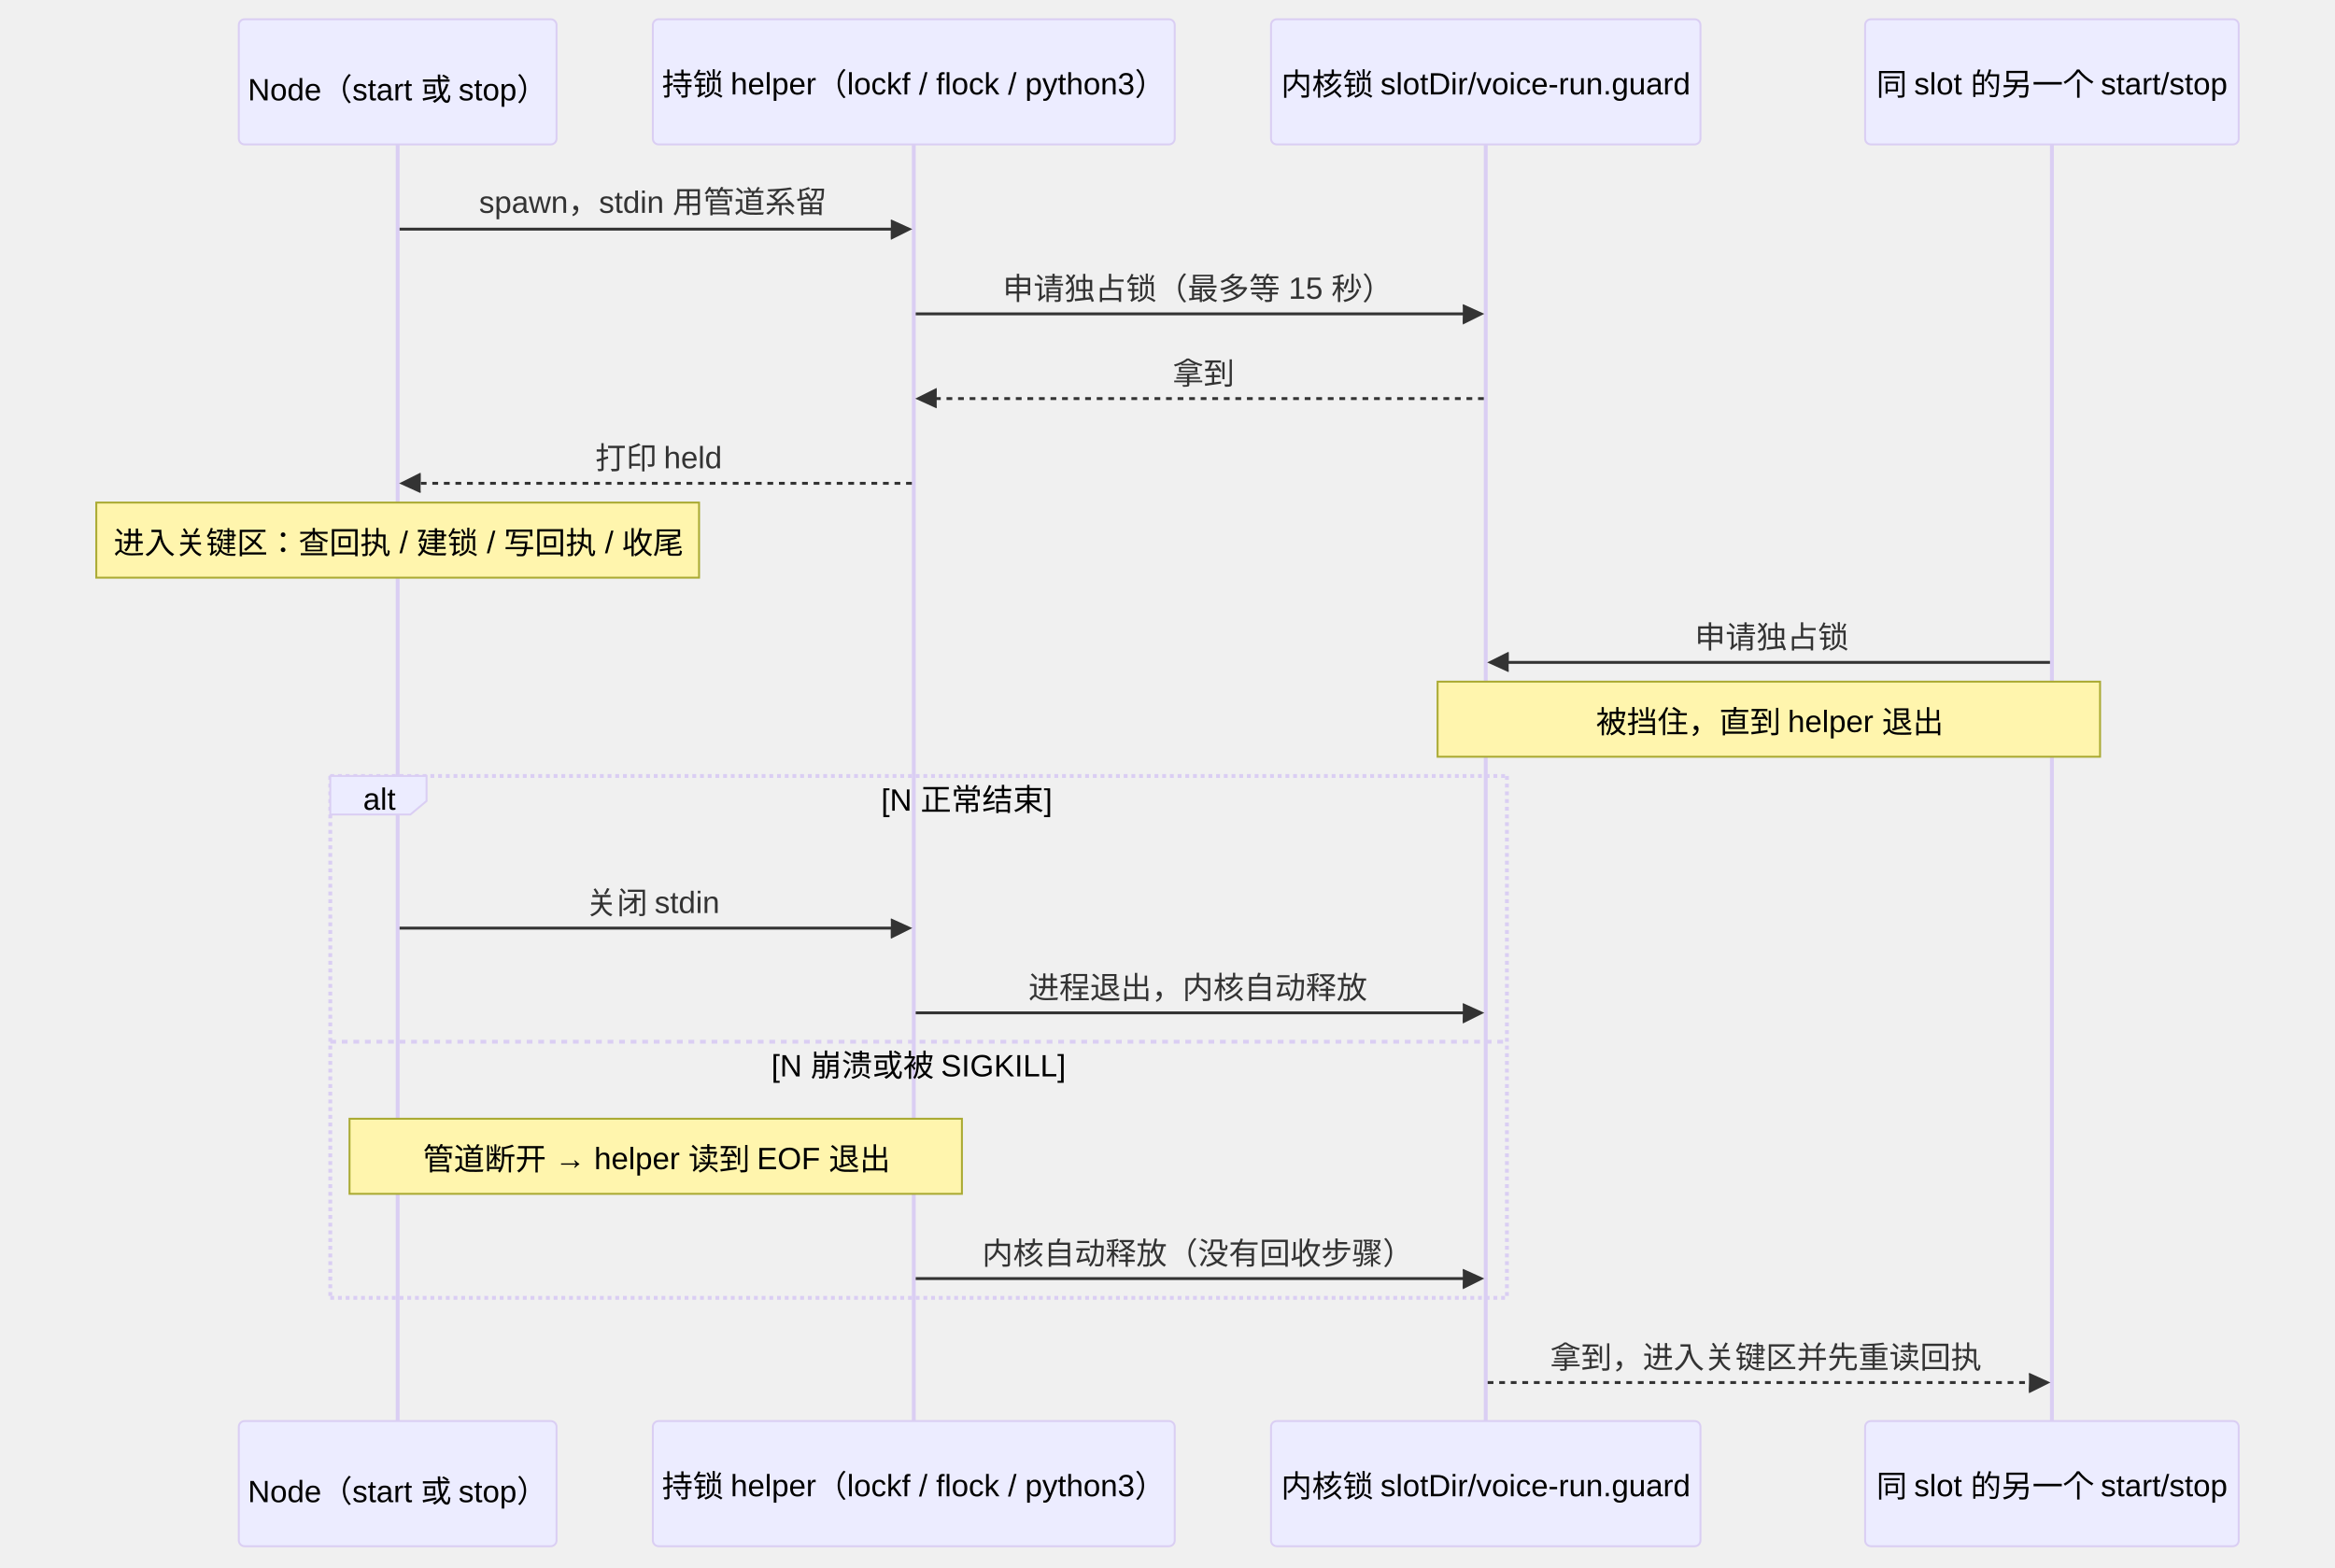
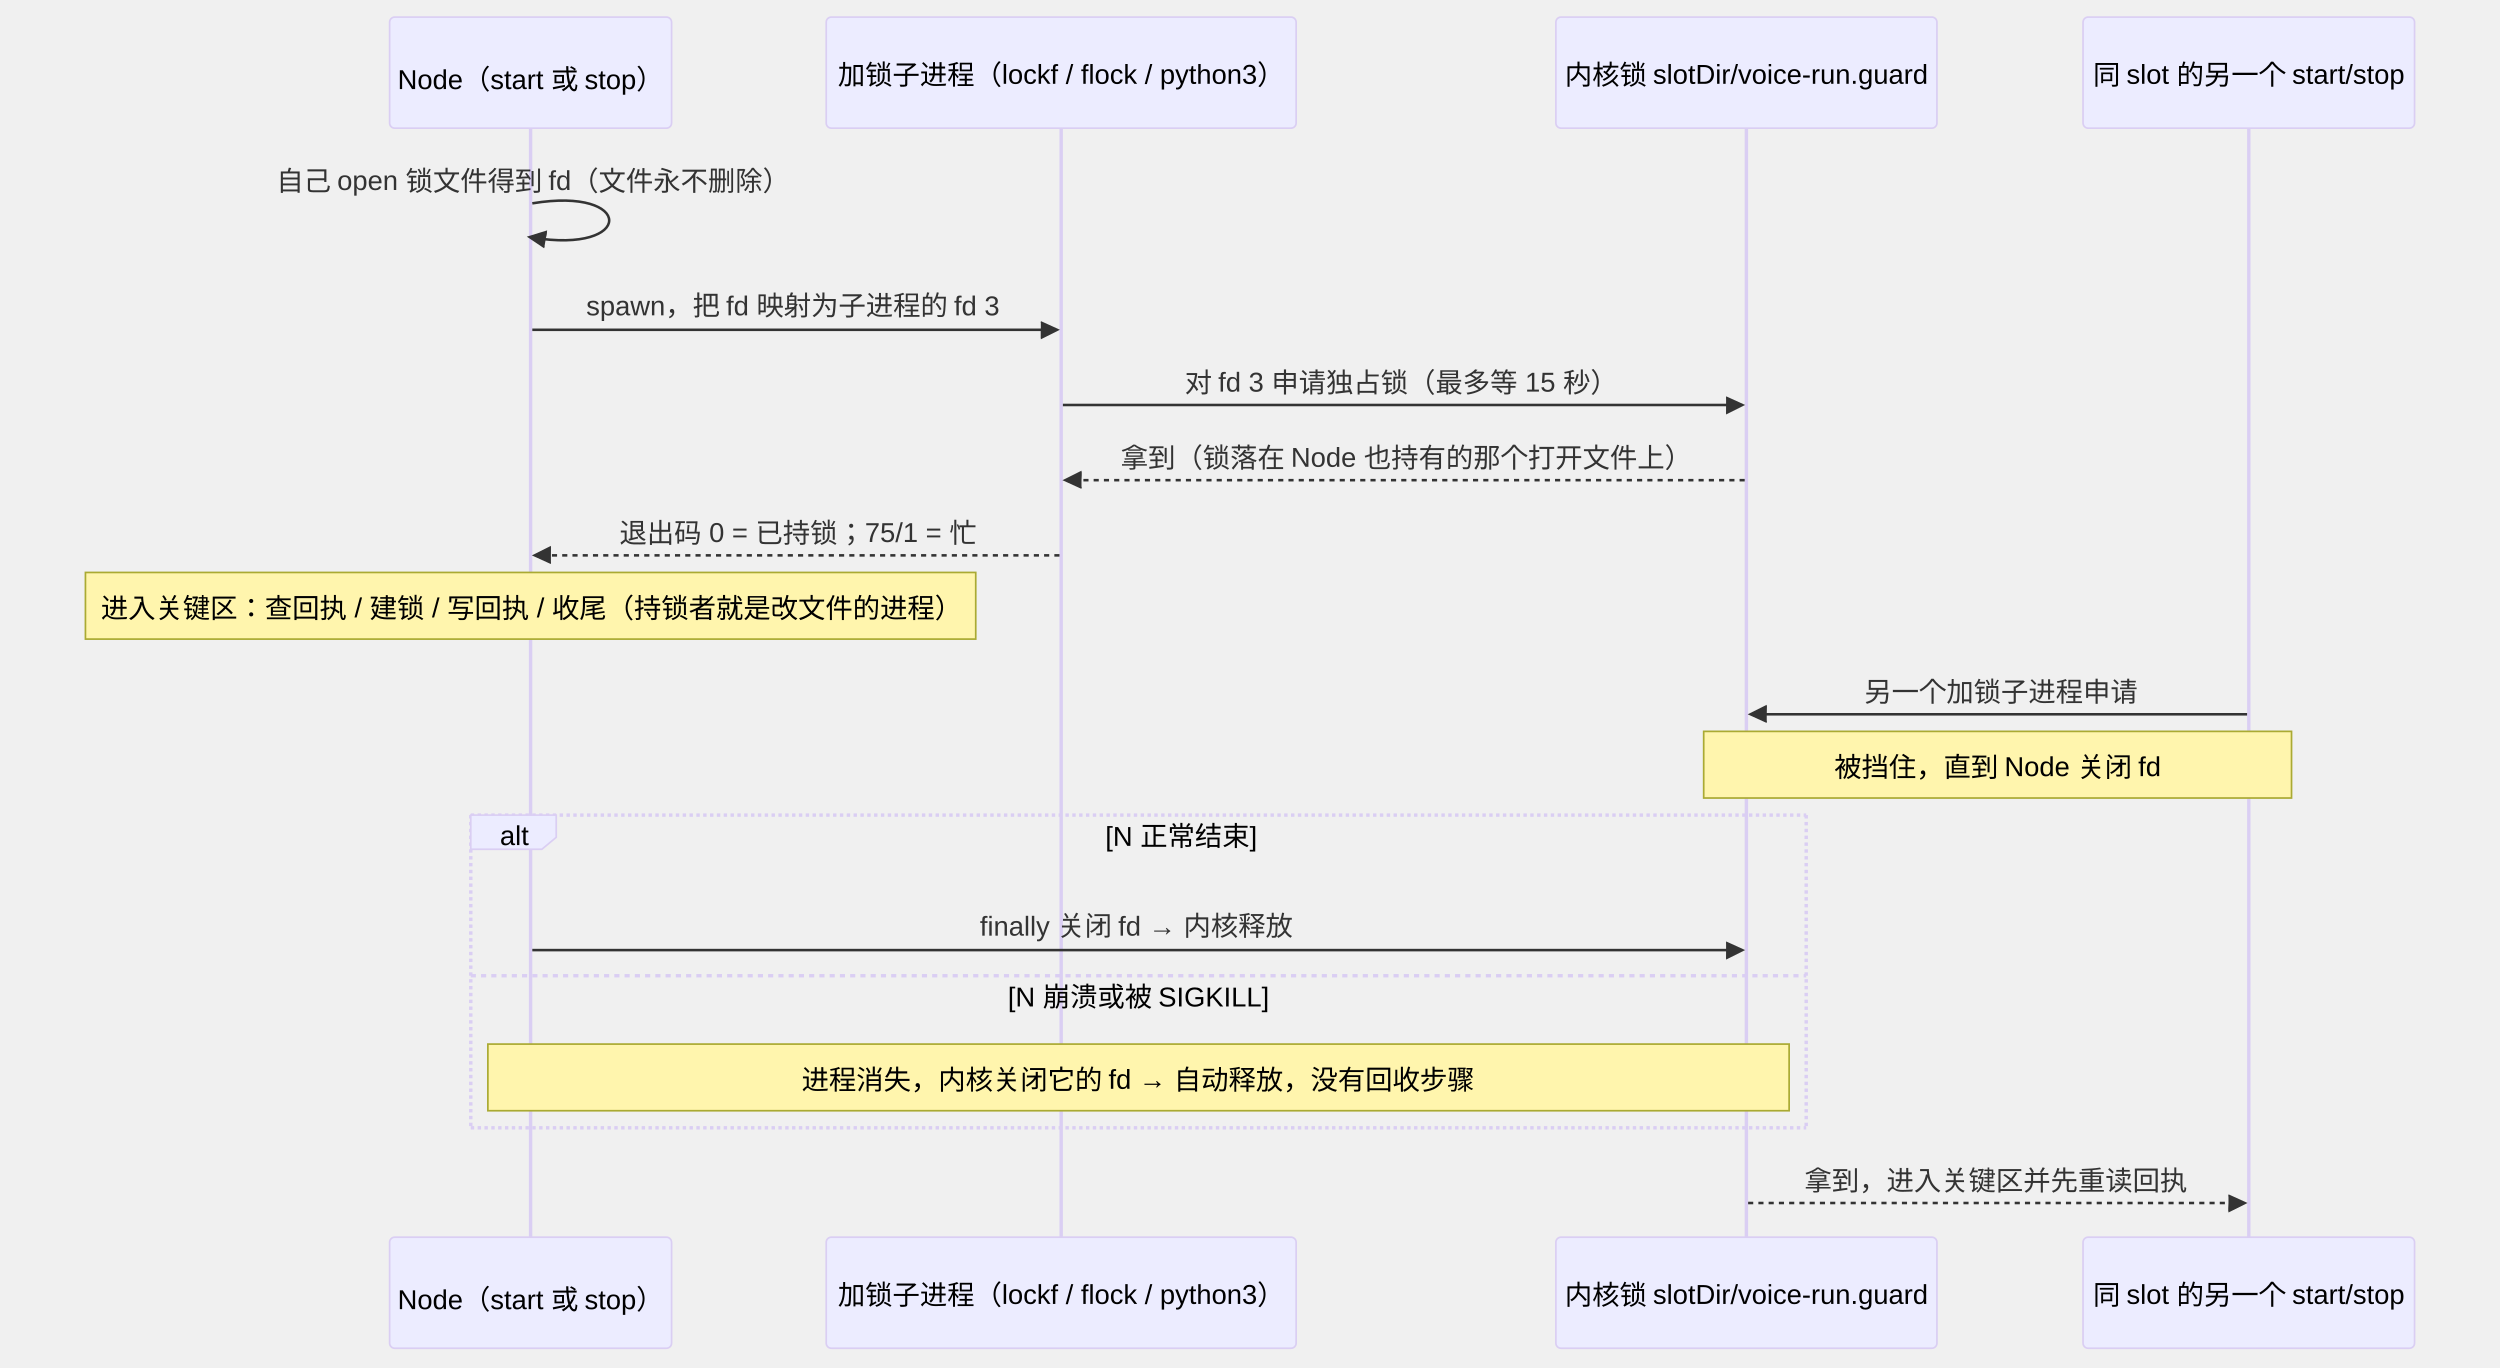
- <svg xmlns="http://www.w3.org/2000/svg" id="FLY-2876-d4-guard" width="100%" style="max-width: 1212.5px; background-color: white;" viewBox="-124 -10 1212.5 814" role="graphics-document document" aria-roledescription="sequence">
+ <svg xmlns="http://www.w3.org/2000/svg" id="FLY-2876-d4-guard" width="100%" style="max-width: 1463px; background-color: white;" viewBox="-228 -10 1463 800" role="graphics-document document" aria-roledescription="sequence">
  <g>
-     <rect x="844.5" y="728" fill="#eaeaea" stroke="#666" width="194" height="65" name="O" rx="3" ry="3" class="actor actor-bottom" />
-     <text x="941.5" y="760.5" dominant-baseline="central" alignment-baseline="central" class="actor actor-box" style="text-anchor: middle; font-size: 16px; font-weight: 400;">
-       <tspan x="941.5" dy="0">同 slot 的另一个 start/stop</tspan>
+     <rect x="991" y="714" fill="#eaeaea" stroke="#666" width="194" height="65" name="O" rx="3" ry="3" class="actor actor-bottom" />
+     <text x="1088" y="746.5" dominant-baseline="central" alignment-baseline="central" class="actor actor-box" style="text-anchor: middle; font-size: 16px; font-weight: 400;">
+       <tspan x="1088" dy="0">同 slot 的另一个 start/stop</tspan>
    </text>
  </g>
  <g>
-     <rect x="536" y="728" fill="#eaeaea" stroke="#666" width="223" height="65" name="K" rx="3" ry="3" class="actor actor-bottom" />
-     <text x="647.5" y="760.5" dominant-baseline="central" alignment-baseline="central" class="actor actor-box" style="text-anchor: middle; font-size: 16px; font-weight: 400;">
-       <tspan x="647.5" dy="0">内核锁 slotDir/voice-run.guard</tspan>
+     <rect x="682.5" y="714" fill="#eaeaea" stroke="#666" width="223" height="65" name="K" rx="3" ry="3" class="actor actor-bottom" />
+     <text x="794" y="746.5" dominant-baseline="central" alignment-baseline="central" class="actor actor-box" style="text-anchor: middle; font-size: 16px; font-weight: 400;">
+       <tspan x="794" dy="0">内核锁 slotDir/voice-run.guard</tspan>
    </text>
  </g>
  <g>
-     <rect x="215" y="728" fill="#eaeaea" stroke="#666" width="271" height="65" name="H" rx="3" ry="3" class="actor actor-bottom" />
-     <text x="350.5" y="760.5" dominant-baseline="central" alignment-baseline="central" class="actor actor-box" style="text-anchor: middle; font-size: 16px; font-weight: 400;">
-       <tspan x="350.5" dy="0">持锁 helper（lockf / flock / python3）</tspan>
+     <rect x="255.5" y="714" fill="#eaeaea" stroke="#666" width="275" height="65" name="C" rx="3" ry="3" class="actor actor-bottom" />
+     <text x="393" y="746.5" dominant-baseline="central" alignment-baseline="central" class="actor actor-box" style="text-anchor: middle; font-size: 16px; font-weight: 400;">
+       <tspan x="393" dy="0">加锁子进程（lockf / flock / python3）</tspan>
    </text>
  </g>
  <g>
-     <rect x="0" y="728" fill="#eaeaea" stroke="#666" width="165" height="65" name="N" rx="3" ry="3" class="actor actor-bottom" />
-     <text x="82.5" y="760.5" dominant-baseline="central" alignment-baseline="central" class="actor actor-box" style="text-anchor: middle; font-size: 16px; font-weight: 400;">
+     <rect x="0" y="714" fill="#eaeaea" stroke="#666" width="165" height="65" name="N" rx="3" ry="3" class="actor actor-bottom" />
+     <text x="82.5" y="746.5" dominant-baseline="central" alignment-baseline="central" class="actor actor-box" style="text-anchor: middle; font-size: 16px; font-weight: 400;">
      <tspan x="82.5" dy="0">Node（start 或 stop）</tspan>
    </text>
  </g>
  <g>
-     <line id="actor3" x1="941.5" y1="65" x2="941.5" y2="728" class="actor-line 200" stroke-width="0.5px" stroke="#999" name="O" />
+     <line id="actor3" x1="1088" y1="65" x2="1088" y2="714" class="actor-line 200" stroke-width="0.5px" stroke="#999" name="O" />
    <g id="root-3">
-       <rect x="844.5" y="0" fill="#eaeaea" stroke="#666" width="194" height="65" name="O" rx="3" ry="3" class="actor actor-top" />
-       <text x="941.5" y="32.5" dominant-baseline="central" alignment-baseline="central" class="actor actor-box" style="text-anchor: middle; font-size: 16px; font-weight: 400;">
-         <tspan x="941.5" dy="0">同 slot 的另一个 start/stop</tspan>
+       <rect x="991" y="0" fill="#eaeaea" stroke="#666" width="194" height="65" name="O" rx="3" ry="3" class="actor actor-top" />
+       <text x="1088" y="32.5" dominant-baseline="central" alignment-baseline="central" class="actor actor-box" style="text-anchor: middle; font-size: 16px; font-weight: 400;">
+         <tspan x="1088" dy="0">同 slot 的另一个 start/stop</tspan>
      </text>
    </g>
  </g>
  <g>
-     <line id="actor2" x1="647.5" y1="65" x2="647.5" y2="728" class="actor-line 200" stroke-width="0.5px" stroke="#999" name="K" />
+     <line id="actor2" x1="794" y1="65" x2="794" y2="714" class="actor-line 200" stroke-width="0.5px" stroke="#999" name="K" />
    <g id="root-2">
-       <rect x="536" y="0" fill="#eaeaea" stroke="#666" width="223" height="65" name="K" rx="3" ry="3" class="actor actor-top" />
-       <text x="647.5" y="32.5" dominant-baseline="central" alignment-baseline="central" class="actor actor-box" style="text-anchor: middle; font-size: 16px; font-weight: 400;">
-         <tspan x="647.5" dy="0">内核锁 slotDir/voice-run.guard</tspan>
+       <rect x="682.5" y="0" fill="#eaeaea" stroke="#666" width="223" height="65" name="K" rx="3" ry="3" class="actor actor-top" />
+       <text x="794" y="32.5" dominant-baseline="central" alignment-baseline="central" class="actor actor-box" style="text-anchor: middle; font-size: 16px; font-weight: 400;">
+         <tspan x="794" dy="0">内核锁 slotDir/voice-run.guard</tspan>
      </text>
    </g>
  </g>
  <g>
-     <line id="actor1" x1="350.5" y1="65" x2="350.5" y2="728" class="actor-line 200" stroke-width="0.5px" stroke="#999" name="H" />
+     <line id="actor1" x1="393" y1="65" x2="393" y2="714" class="actor-line 200" stroke-width="0.5px" stroke="#999" name="C" />
    <g id="root-1">
-       <rect x="215" y="0" fill="#eaeaea" stroke="#666" width="271" height="65" name="H" rx="3" ry="3" class="actor actor-top" />
-       <text x="350.5" y="32.5" dominant-baseline="central" alignment-baseline="central" class="actor actor-box" style="text-anchor: middle; font-size: 16px; font-weight: 400;">
-         <tspan x="350.5" dy="0">持锁 helper（lockf / flock / python3）</tspan>
+       <rect x="255.5" y="0" fill="#eaeaea" stroke="#666" width="275" height="65" name="C" rx="3" ry="3" class="actor actor-top" />
+       <text x="393" y="32.5" dominant-baseline="central" alignment-baseline="central" class="actor actor-box" style="text-anchor: middle; font-size: 16px; font-weight: 400;">
+         <tspan x="393" dy="0">加锁子进程（lockf / flock / python3）</tspan>
      </text>
    </g>
  </g>
  <g>
-     <line id="actor0" x1="82.5" y1="65" x2="82.5" y2="728" class="actor-line 200" stroke-width="0.5px" stroke="#999" name="N" />
+     <line id="actor0" x1="82.5" y1="65" x2="82.5" y2="714" class="actor-line 200" stroke-width="0.5px" stroke="#999" name="N" />
    <g id="root-0">
      <rect x="0" y="0" fill="#eaeaea" stroke="#666" width="165" height="65" name="N" rx="3" ry="3" class="actor actor-top" />
      <text x="82.5" y="32.5" dominant-baseline="central" alignment-baseline="central" class="actor actor-box" style="text-anchor: middle; font-size: 16px; font-weight: 400;">
        <tspan x="82.5" dy="0">Node（start 或 stop）</tspan>
      </text>
    </g>
  </g>
  <style>#FLY-2876-d4-guard{font-family:"trebuchet ms",verdana,arial,sans-serif;font-size:16px;fill:#333;}@keyframes edge-animation-frame{from{stroke-dashoffset:0;}}@keyframes dash{to{stroke-dashoffset:0;}}#FLY-2876-d4-guard .edge-animation-slow{stroke-dasharray:9,5!important;stroke-dashoffset:900;animation:dash 50s linear infinite;stroke-linecap:round;}#FLY-2876-d4-guard .edge-animation-fast{stroke-dasharray:9,5!important;stroke-dashoffset:900;animation:dash 20s linear infinite;stroke-linecap:round;}#FLY-2876-d4-guard .error-icon{fill:#552222;}#FLY-2876-d4-guard .error-text{fill:#552222;stroke:#552222;}#FLY-2876-d4-guard .edge-thickness-normal{stroke-width:1px;}#FLY-2876-d4-guard .edge-thickness-thick{stroke-width:3.5px;}#FLY-2876-d4-guard .edge-pattern-solid{stroke-dasharray:0;}#FLY-2876-d4-guard .edge-thickness-invisible{stroke-width:0;fill:none;}#FLY-2876-d4-guard .edge-pattern-dashed{stroke-dasharray:3;}#FLY-2876-d4-guard .edge-pattern-dotted{stroke-dasharray:2;}#FLY-2876-d4-guard .marker{fill:#333333;stroke:#333333;}#FLY-2876-d4-guard .marker.cross{stroke:#333333;}#FLY-2876-d4-guard svg{font-family:"trebuchet ms",verdana,arial,sans-serif;font-size:16px;}#FLY-2876-d4-guard p{margin:0;}#FLY-2876-d4-guard .actor{stroke:hsl(259.626, 59.777%, 87.902%);fill:#ECECFF;}#FLY-2876-d4-guard text.actor&gt;tspan{fill:black;stroke:none;}#FLY-2876-d4-guard .actor-line{stroke:hsl(259.626, 59.777%, 87.902%);}#FLY-2876-d4-guard .innerArc{stroke-width:1.5;stroke-dasharray:none;}#FLY-2876-d4-guard .messageLine0{stroke-width:1.5;stroke-dasharray:none;stroke:#333;}#FLY-2876-d4-guard .messageLine1{stroke-width:1.5;stroke-dasharray:2,2;stroke:#333;}#FLY-2876-d4-guard #arrowhead path{fill:#333;stroke:#333;}#FLY-2876-d4-guard .sequenceNumber{fill:white;}#FLY-2876-d4-guard #sequencenumber{fill:#333;}#FLY-2876-d4-guard #crosshead path{fill:#333;stroke:#333;}#FLY-2876-d4-guard .messageText{fill:#333;stroke:none;}#FLY-2876-d4-guard .labelBox{stroke:hsl(259.626, 59.777%, 87.902%);fill:#ECECFF;}#FLY-2876-d4-guard .labelText,#FLY-2876-d4-guard .labelText&gt;tspan{fill:black;stroke:none;}#FLY-2876-d4-guard .loopText,#FLY-2876-d4-guard .loopText&gt;tspan{fill:black;stroke:none;}#FLY-2876-d4-guard .loopLine{stroke-width:2px;stroke-dasharray:2,2;stroke:hsl(259.626, 59.777%, 87.902%);fill:hsl(259.626, 59.777%, 87.902%);}#FLY-2876-d4-guard .note{stroke:#aaaa33;fill:#fff5ad;}#FLY-2876-d4-guard .noteText,#FLY-2876-d4-guard .noteText&gt;tspan{fill:black;stroke:none;}#FLY-2876-d4-guard .activation0{fill:#f4f4f4;stroke:#666;}#FLY-2876-d4-guard .activation1{fill:#f4f4f4;stroke:#666;}#FLY-2876-d4-guard .activation2{fill:#f4f4f4;stroke:#666;}#FLY-2876-d4-guard .actorPopupMenu{position:absolute;}#FLY-2876-d4-guard .actorPopupMenuPanel{position:absolute;fill:#ECECFF;box-shadow:0px 8px 16px 0px rgba(0,0,0,0.2);filter:drop-shadow(3px 5px 2px rgb(0 0 0 / 0.4));}#FLY-2876-d4-guard .actor-man line{stroke:hsl(259.626, 59.777%, 87.902%);fill:#ECECFF;}#FLY-2876-d4-guard .actor-man circle,#FLY-2876-d4-guard line{stroke:hsl(259.626, 59.777%, 87.902%);fill:#ECECFF;stroke-width:2px;}#FLY-2876-d4-guard :root{--mermaid-font-family:"trebuchet ms",verdana,arial,sans-serif;}</style>
  <g />
  <defs>
    <symbol id="computer" width="24" height="24">
      <path transform="scale(.5)" d="M2 2v13h20v-13h-20zm18 11h-16v-9h16v9zm-10.228 6l.466-1h3.524l.467 1h-4.457zm14.228 3h-24l2-6h2.104l-1.33 4h18.45l-1.297-4h2.073l2 6zm-5-10h-14v-7h14v7z" />
    </symbol>
  </defs>
  <defs>
    <symbol id="database" fill-rule="evenodd" clip-rule="evenodd">
      <path transform="scale(.5)" d="M12.258.001l.256.004.255.005.253.008.251.01.249.012.247.015.246.016.242.019.241.02.239.023.236.024.233.027.231.028.229.031.225.032.223.034.22.036.217.038.214.04.211.041.208.043.205.045.201.046.198.048.194.05.191.051.187.053.183.054.18.056.175.057.172.059.168.06.163.061.16.063.155.064.15.066.074.033.073.033.071.034.07.034.069.035.068.035.067.035.066.035.064.036.064.036.062.036.06.036.06.037.058.037.058.037.055.038.055.038.053.038.052.038.051.039.05.039.048.039.047.039.045.04.044.04.043.04.041.04.04.041.039.041.037.041.036.041.034.041.033.042.032.042.03.042.029.042.027.042.026.043.024.043.023.043.021.043.02.043.018.044.017.043.015.044.013.044.012.044.011.045.009.044.007.045.006.045.004.045.002.045.001.045v17l-.001.045-.002.045-.004.045-.006.045-.007.045-.009.044-.011.045-.012.044-.013.044-.015.044-.017.043-.018.044-.02.043-.021.043-.023.043-.024.043-.026.043-.027.042-.029.042-.03.042-.032.042-.033.042-.034.041-.036.041-.037.041-.039.041-.04.041-.041.04-.043.04-.044.04-.045.04-.047.039-.048.039-.05.039-.051.039-.052.038-.053.038-.055.038-.055.038-.058.037-.058.037-.06.037-.06.036-.062.036-.064.036-.064.036-.066.035-.067.035-.068.035-.069.035-.07.034-.071.034-.073.033-.074.033-.15.066-.155.064-.16.063-.163.061-.168.06-.172.059-.175.057-.18.056-.183.054-.187.053-.191.051-.194.05-.198.048-.201.046-.205.045-.208.043-.211.041-.214.04-.217.038-.22.036-.223.034-.225.032-.229.031-.231.028-.233.027-.236.024-.239.023-.241.02-.242.019-.246.016-.247.015-.249.012-.251.01-.253.008-.255.005-.256.004-.258.001-.258-.001-.256-.004-.255-.005-.253-.008-.251-.01-.249-.012-.247-.015-.245-.016-.243-.019-.241-.02-.238-.023-.236-.024-.234-.027-.231-.028-.228-.031-.226-.032-.223-.034-.22-.036-.217-.038-.214-.04-.211-.041-.208-.043-.204-.045-.201-.046-.198-.048-.195-.05-.19-.051-.187-.053-.184-.054-.179-.056-.176-.057-.172-.059-.167-.06-.164-.061-.159-.063-.155-.064-.151-.066-.074-.033-.072-.033-.072-.034-.07-.034-.069-.035-.068-.035-.067-.035-.066-.035-.064-.036-.063-.036-.062-.036-.061-.036-.06-.037-.058-.037-.057-.037-.056-.038-.055-.038-.053-.038-.052-.038-.051-.039-.049-.039-.049-.039-.046-.039-.046-.04-.044-.04-.043-.04-.041-.04-.04-.041-.039-.041-.037-.041-.036-.041-.034-.041-.033-.042-.032-.042-.03-.042-.029-.042-.027-.042-.026-.043-.024-.043-.023-.043-.021-.043-.02-.043-.018-.044-.017-.043-.015-.044-.013-.044-.012-.044-.011-.045-.009-.044-.007-.045-.006-.045-.004-.045-.002-.045-.001-.045v-17l.001-.045.002-.045.004-.045.006-.045.007-.045.009-.044.011-.045.012-.044.013-.044.015-.044.017-.043.018-.044.02-.043.021-.043.023-.043.024-.043.026-.043.027-.042.029-.042.03-.042.032-.042.033-.042.034-.041.036-.041.037-.041.039-.041.04-.041.041-.04.043-.04.044-.04.046-.04.046-.039.049-.039.049-.039.051-.039.052-.038.053-.038.055-.038.056-.038.057-.037.058-.037.06-.037.061-.036.062-.036.063-.036.064-.036.066-.035.067-.035.068-.035.069-.035.07-.034.072-.034.072-.033.074-.033.151-.066.155-.064.159-.063.164-.061.167-.06.172-.059.176-.057.179-.056.184-.054.187-.053.19-.051.195-.05.198-.048.201-.046.204-.045.208-.043.211-.041.214-.04.217-.038.22-.036.223-.034.226-.032.228-.031.231-.028.234-.027.236-.024.238-.023.241-.02.243-.019.245-.016.247-.015.249-.012.251-.01.253-.008.255-.005.256-.004.258-.001.258.001zm-9.258 20.499v.01l.001.021.003.021.004.022.005.021.006.022.007.022.009.023.01.022.011.023.012.023.013.023.015.023.016.024.017.023.018.024.019.024.021.024.022.025.023.024.024.025.052.049.056.05.061.051.066.051.07.051.075.051.079.052.084.052.088.052.092.052.097.052.102.051.105.052.11.052.114.051.119.051.123.051.127.05.131.05.135.05.139.048.144.049.147.047.152.047.155.047.16.045.163.045.167.043.171.043.176.041.178.041.183.039.187.039.19.037.194.035.197.035.202.033.204.031.209.03.212.029.216.027.219.025.222.024.226.021.23.02.233.018.236.016.24.015.243.012.246.01.249.008.253.005.256.004.259.001.26-.001.257-.004.254-.005.25-.008.247-.011.244-.012.241-.014.237-.016.233-.018.231-.021.226-.021.224-.024.22-.026.216-.027.212-.028.21-.031.205-.031.202-.034.198-.034.194-.036.191-.037.187-.039.183-.04.179-.04.175-.042.172-.043.168-.044.163-.045.16-.046.155-.046.152-.047.148-.048.143-.049.139-.049.136-.05.131-.05.126-.05.123-.051.118-.052.114-.051.11-.052.106-.052.101-.052.096-.052.092-.052.088-.053.083-.051.079-.052.074-.052.07-.051.065-.051.06-.051.056-.05.051-.05.023-.024.023-.025.021-.024.02-.024.019-.024.018-.024.017-.024.015-.023.014-.024.013-.023.012-.023.01-.023.01-.022.008-.022.006-.022.006-.022.004-.022.004-.021.001-.021.001-.021v-4.127l-.077.055-.08.053-.083.054-.085.053-.087.052-.09.052-.093.051-.095.05-.097.05-.1.049-.102.049-.105.048-.106.047-.109.047-.111.046-.114.045-.115.045-.118.044-.12.043-.122.042-.124.042-.126.041-.128.04-.13.04-.132.038-.134.038-.135.037-.138.037-.139.035-.142.035-.143.034-.144.033-.147.032-.148.031-.15.03-.151.03-.153.029-.154.027-.156.027-.158.026-.159.025-.161.024-.162.023-.163.022-.165.021-.166.02-.167.019-.169.018-.169.017-.171.016-.173.015-.173.014-.175.013-.175.012-.177.011-.178.01-.179.008-.179.008-.181.006-.182.005-.182.004-.184.003-.184.002h-.37l-.184-.002-.184-.003-.182-.004-.182-.005-.181-.006-.179-.008-.179-.008-.178-.01-.176-.011-.176-.012-.175-.013-.173-.014-.172-.015-.171-.016-.17-.017-.169-.018-.167-.019-.166-.02-.165-.021-.163-.022-.162-.023-.161-.024-.159-.025-.157-.026-.156-.027-.155-.027-.153-.029-.151-.03-.15-.03-.148-.031-.146-.032-.145-.033-.143-.034-.141-.035-.14-.035-.137-.037-.136-.037-.134-.038-.132-.038-.13-.04-.128-.04-.126-.041-.124-.042-.122-.042-.12-.044-.117-.043-.116-.045-.113-.045-.112-.046-.109-.047-.106-.047-.105-.048-.102-.049-.1-.049-.097-.05-.095-.05-.093-.052-.09-.051-.087-.052-.085-.053-.083-.054-.08-.054-.077-.054v4.127zm0-5.654v.011l.001.021.003.021.004.021.005.022.006.022.007.022.009.022.01.022.011.023.012.023.013.023.015.024.016.023.017.024.018.024.019.024.021.024.022.024.023.025.024.024.052.05.056.05.061.05.066.051.07.051.075.052.079.051.084.052.088.052.092.052.097.052.102.052.105.052.11.051.114.051.119.052.123.05.127.051.131.05.135.049.139.049.144.048.147.048.152.047.155.046.16.045.163.045.167.044.171.042.176.042.178.04.183.04.187.038.19.037.194.036.197.034.202.033.204.032.209.03.212.028.216.027.219.025.222.024.226.022.23.02.233.018.236.016.24.014.243.012.246.01.249.008.253.006.256.003.259.001.26-.001.257-.003.254-.006.25-.008.247-.01.244-.012.241-.015.237-.016.233-.018.231-.02.226-.022.224-.024.22-.025.216-.027.212-.029.21-.03.205-.032.202-.033.198-.035.194-.036.191-.037.187-.039.183-.039.179-.041.175-.042.172-.043.168-.044.163-.045.16-.045.155-.047.152-.047.148-.048.143-.048.139-.05.136-.049.131-.05.126-.051.123-.051.118-.051.114-.052.11-.052.106-.052.101-.052.096-.052.092-.052.088-.052.083-.052.079-.052.074-.051.07-.052.065-.051.06-.05.056-.051.051-.049.023-.025.023-.024.021-.025.02-.024.019-.024.018-.024.017-.024.015-.023.014-.023.013-.024.012-.022.01-.023.01-.023.008-.022.006-.022.006-.022.004-.021.004-.022.001-.021.001-.021v-4.139l-.077.054-.08.054-.083.054-.085.052-.087.053-.09.051-.093.051-.095.051-.097.05-.1.049-.102.049-.105.048-.106.047-.109.047-.111.046-.114.045-.115.044-.118.044-.12.044-.122.042-.124.042-.126.041-.128.04-.13.039-.132.039-.134.038-.135.037-.138.036-.139.036-.142.035-.143.033-.144.033-.147.033-.148.031-.15.03-.151.03-.153.028-.154.028-.156.027-.158.026-.159.025-.161.024-.162.023-.163.022-.165.021-.166.02-.167.019-.169.018-.169.017-.171.016-.173.015-.173.014-.175.013-.175.012-.177.011-.178.009-.179.009-.179.007-.181.007-.182.005-.182.004-.184.003-.184.002h-.37l-.184-.002-.184-.003-.182-.004-.182-.005-.181-.007-.179-.007-.179-.009-.178-.009-.176-.011-.176-.012-.175-.013-.173-.014-.172-.015-.171-.016-.17-.017-.169-.018-.167-.019-.166-.02-.165-.021-.163-.022-.162-.023-.161-.024-.159-.025-.157-.026-.156-.027-.155-.028-.153-.028-.151-.03-.15-.03-.148-.031-.146-.033-.145-.033-.143-.033-.141-.035-.14-.036-.137-.036-.136-.037-.134-.038-.132-.039-.13-.039-.128-.04-.126-.041-.124-.042-.122-.043-.12-.043-.117-.044-.116-.044-.113-.046-.112-.046-.109-.046-.106-.047-.105-.048-.102-.049-.1-.049-.097-.05-.095-.051-.093-.051-.09-.051-.087-.053-.085-.052-.083-.054-.08-.054-.077-.054v4.139zm0-5.666v.011l.001.02.003.022.004.021.005.022.006.021.007.022.009.023.01.022.011.023.012.023.013.023.015.023.016.024.017.024.018.023.019.024.021.025.022.024.023.024.024.025.052.05.056.05.061.05.066.051.07.051.075.052.079.051.084.052.088.052.092.052.097.052.102.052.105.051.11.052.114.051.119.051.123.051.127.05.131.05.135.05.139.049.144.048.147.048.152.047.155.046.16.045.163.045.167.043.171.043.176.042.178.04.183.04.187.038.19.037.194.036.197.034.202.033.204.032.209.03.212.028.216.027.219.025.222.024.226.021.23.02.233.018.236.017.24.014.243.012.246.01.249.008.253.006.256.003.259.001.26-.001.257-.003.254-.006.25-.008.247-.01.244-.013.241-.014.237-.016.233-.018.231-.02.226-.022.224-.024.22-.025.216-.027.212-.029.21-.03.205-.032.202-.033.198-.035.194-.036.191-.037.187-.039.183-.039.179-.041.175-.042.172-.043.168-.044.163-.045.16-.045.155-.047.152-.047.148-.048.143-.049.139-.049.136-.049.131-.051.126-.05.123-.051.118-.052.114-.051.11-.052.106-.052.101-.052.096-.052.092-.052.088-.052.083-.052.079-.052.074-.052.07-.051.065-.051.06-.051.056-.05.051-.049.023-.025.023-.025.021-.024.02-.024.019-.024.018-.024.017-.024.015-.023.014-.024.013-.023.012-.023.01-.022.01-.023.008-.022.006-.022.006-.022.004-.022.004-.021.001-.021.001-.021v-4.153l-.077.054-.08.054-.083.053-.085.053-.087.053-.09.051-.093.051-.095.051-.097.05-.1.049-.102.048-.105.048-.106.048-.109.046-.111.046-.114.046-.115.044-.118.044-.12.043-.122.043-.124.042-.126.041-.128.04-.13.039-.132.039-.134.038-.135.037-.138.036-.139.036-.142.034-.143.034-.144.033-.147.032-.148.032-.15.03-.151.03-.153.028-.154.028-.156.027-.158.026-.159.024-.161.024-.162.023-.163.023-.165.021-.166.02-.167.019-.169.018-.169.017-.171.016-.173.015-.173.014-.175.013-.175.012-.177.01-.178.01-.179.009-.179.007-.181.006-.182.006-.182.004-.184.003-.184.001-.185.001-.185-.001-.184-.001-.184-.003-.182-.004-.182-.006-.181-.006-.179-.007-.179-.009-.178-.01-.176-.01-.176-.012-.175-.013-.173-.014-.172-.015-.171-.016-.17-.017-.169-.018-.167-.019-.166-.02-.165-.021-.163-.023-.162-.023-.161-.024-.159-.024-.157-.026-.156-.027-.155-.028-.153-.028-.151-.03-.15-.03-.148-.032-.146-.032-.145-.033-.143-.034-.141-.034-.14-.036-.137-.036-.136-.037-.134-.038-.132-.039-.13-.039-.128-.041-.126-.041-.124-.041-.122-.043-.12-.043-.117-.044-.116-.044-.113-.046-.112-.046-.109-.046-.106-.048-.105-.048-.102-.048-.1-.05-.097-.049-.095-.051-.093-.051-.09-.052-.087-.052-.085-.053-.083-.053-.08-.054-.077-.054v4.153zm8.74-8.179l-.257.004-.254.005-.25.008-.247.011-.244.012-.241.014-.237.016-.233.018-.231.021-.226.022-.224.023-.22.026-.216.027-.212.028-.21.031-.205.032-.202.033-.198.034-.194.036-.191.038-.187.038-.183.04-.179.041-.175.042-.172.043-.168.043-.163.045-.16.046-.155.046-.152.048-.148.048-.143.048-.139.049-.136.05-.131.05-.126.051-.123.051-.118.051-.114.052-.11.052-.106.052-.101.052-.096.052-.092.052-.088.052-.083.052-.079.052-.074.051-.07.052-.065.051-.06.05-.056.05-.051.05-.023.025-.023.024-.021.024-.02.025-.019.024-.018.024-.017.023-.015.024-.014.023-.013.023-.012.023-.01.023-.01.022-.008.022-.006.023-.006.021-.004.022-.004.021-.001.021-.001.021.001.021.001.021.004.021.004.022.006.021.006.023.008.022.01.022.01.023.012.023.013.023.014.023.015.024.017.023.018.024.019.024.02.025.021.024.023.024.023.025.051.05.056.05.06.05.065.051.07.052.074.051.079.052.083.052.088.052.092.052.096.052.101.052.106.052.11.052.114.052.118.051.123.051.126.051.131.05.136.05.139.049.143.048.148.048.152.048.155.046.16.046.163.045.168.043.172.043.175.042.179.041.183.04.187.038.191.038.194.036.198.034.202.033.205.032.21.031.212.028.216.027.22.026.224.023.226.022.231.021.233.018.237.016.241.014.244.012.247.011.25.008.254.005.257.004.26.001.26-.001.257-.004.254-.005.25-.008.247-.011.244-.012.241-.014.237-.016.233-.018.231-.021.226-.022.224-.023.22-.026.216-.027.212-.028.21-.031.205-.032.202-.033.198-.034.194-.036.191-.038.187-.038.183-.04.179-.041.175-.042.172-.043.168-.043.163-.045.16-.046.155-.046.152-.048.148-.048.143-.048.139-.049.136-.05.131-.05.126-.051.123-.051.118-.051.114-.052.11-.052.106-.052.101-.052.096-.052.092-.052.088-.052.083-.052.079-.052.074-.051.07-.052.065-.051.06-.05.056-.05.051-.05.023-.025.023-.024.021-.024.02-.025.019-.024.018-.024.017-.023.015-.024.014-.023.013-.023.012-.023.01-.023.01-.022.008-.022.006-.023.006-.021.004-.022.004-.021.001-.021.001-.021-.001-.021-.001-.021-.004-.021-.004-.022-.006-.021-.006-.023-.008-.022-.01-.022-.01-.023-.012-.023-.013-.023-.014-.023-.015-.024-.017-.023-.018-.024-.019-.024-.02-.025-.021-.024-.023-.024-.023-.025-.051-.05-.056-.05-.06-.05-.065-.051-.07-.052-.074-.051-.079-.052-.083-.052-.088-.052-.092-.052-.096-.052-.101-.052-.106-.052-.11-.052-.114-.052-.118-.051-.123-.051-.126-.051-.131-.05-.136-.05-.139-.049-.143-.048-.148-.048-.152-.048-.155-.046-.16-.046-.163-.045-.168-.043-.172-.043-.175-.042-.179-.041-.183-.04-.187-.038-.191-.038-.194-.036-.198-.034-.202-.033-.205-.032-.21-.031-.212-.028-.216-.027-.22-.026-.224-.023-.226-.022-.231-.021-.233-.018-.237-.016-.241-.014-.244-.012-.247-.011-.25-.008-.254-.005-.257-.004-.26-.001-.26.001z" />
    </symbol>
  </defs>
  <defs>
    <symbol id="clock" width="24" height="24">
      <path transform="scale(.5)" d="M12 2c5.514 0 10 4.486 10 10s-4.486 10-10 10-10-4.486-10-10 4.486-10 10-10zm0-2c-6.627 0-12 5.373-12 12s5.373 12 12 12 12-5.373 12-12-5.373-12-12-12zm5.848 12.459c.202.038.202.333.001.372-1.907.361-6.045 1.111-6.547 1.111-.719 0-1.301-.582-1.301-1.301 0-.512.77-5.447 1.125-7.445.034-.192.312-.181.343.014l.985 6.238 5.394 1.011z" />
    </symbol>
  </defs>
  <defs>
    <marker id="arrowhead" refX="7.9" refY="5" markerUnits="userSpaceOnUse" markerWidth="12" markerHeight="12" orient="auto-start-reverse">
      <path d="M -1 0 L 10 5 L 0 10 z" />
    </marker>
  </defs>
  <defs>
    <marker id="crosshead" markerWidth="15" markerHeight="8" orient="auto" refX="4" refY="4.5">
      <path fill="none" stroke="#000000" stroke-width="1pt" d="M 1,2 L 6,7 M 6,2 L 1,7" style="stroke-dasharray: 0, 0;" />
    </marker>
  </defs>
  <defs>
    <marker id="filled-head" refX="15.5" refY="7" markerWidth="20" markerHeight="28" orient="auto">
      <path d="M 18,7 L9,13 L14,7 L9,1 Z" />
    </marker>
  </defs>
  <defs>
    <marker id="sequencenumber" refX="15" refY="15" markerWidth="60" markerHeight="40" orient="auto">
      <circle cx="15" cy="15" r="6" />
    </marker>
  </defs>
  <g>
-     <rect x="-74" y="251" fill="#EDF2AE" stroke="#666" width="313" height="39" class="note" />
-     <text x="83" y="256" text-anchor="middle" dominant-baseline="middle" alignment-baseline="middle" class="noteText" dy="1em" style="font-size: 16px; font-weight: 400;">
-       <tspan x="83">进入关键区：查回执 / 建锁 / 写回执 / 收尾</tspan>
+     <rect x="-178" y="325" fill="#EDF2AE" stroke="#666" width="521" height="39" class="note" />
+     <text x="83" y="330" text-anchor="middle" dominant-baseline="middle" alignment-baseline="middle" class="noteText" dy="1em" style="font-size: 16px; font-weight: 400;">
+       <tspan x="83">进入关键区：查回执 / 建锁 / 写回执 / 收尾（持锁者就是改文件的进程）</tspan>
    </text>
  </g>
  <g>
-     <rect x="622.5" y="344" fill="#EDF2AE" stroke="#666" width="344" height="39" class="note" />
-     <text x="795" y="349" text-anchor="middle" dominant-baseline="middle" alignment-baseline="middle" class="noteText" dy="1em" style="font-size: 16px; font-weight: 400;">
-       <tspan x="795">被挡住，直到 helper 退出</tspan>
+     <rect x="769" y="418" fill="#EDF2AE" stroke="#666" width="344" height="39" class="note" />
+     <text x="941" y="423" text-anchor="middle" dominant-baseline="middle" alignment-baseline="middle" class="noteText" dy="1em" style="font-size: 16px; font-weight: 400;">
+       <tspan x="941">被挡住，直到 Node 关闭 fd</tspan>
    </text>
  </g>
  <g>
-     <rect x="57.5" y="571" fill="#EDF2AE" stroke="#666" width="318" height="39" class="note" />
-     <text x="217" y="576" text-anchor="middle" dominant-baseline="middle" alignment-baseline="middle" class="noteText" dy="1em" style="font-size: 16px; font-weight: 400;">
-       <tspan x="217">管道断开 → helper 读到 EOF 退出</tspan>
+     <rect x="57.5" y="601" fill="#EDF2AE" stroke="#666" width="761.5" height="39" class="note" />
+     <text x="438" y="606" text-anchor="middle" dominant-baseline="middle" alignment-baseline="middle" class="noteText" dy="1em" style="font-size: 16px; font-weight: 400;">
+       <tspan x="438">进程消失，内核关闭它的 fd → 自动释放，没有回收步骤</tspan>
    </text>
  </g>
  <g>
-     <line x1="47.5" y1="393" x2="658.5" y2="393" class="loopLine" />
-     <line x1="658.5" y1="393" x2="658.5" y2="664" class="loopLine" />
-     <line x1="47.5" y1="664" x2="658.5" y2="664" class="loopLine" />
-     <line x1="47.5" y1="393" x2="47.5" y2="664" class="loopLine" />
-     <line x1="47.5" y1="531" x2="658.5" y2="531" class="loopLine" style="stroke-dasharray: 3, 3;" />
-     <polygon points="47.5,393 97.5,393 97.5,406 89.1,413 47.5,413" class="labelBox" />
-     <text x="73" y="406" text-anchor="middle" dominant-baseline="middle" alignment-baseline="middle" class="labelText" style="font-size: 16px; font-weight: 400;">alt</text>
-     <text x="378" y="411" text-anchor="middle" class="loopText" style="font-size: 16px; font-weight: 400;">
-       <tspan x="378">[N 正常结束]</tspan>
+     <line x1="47.5" y1="467" x2="829" y2="467" class="loopLine" />
+     <line x1="829" y1="467" x2="829" y2="650" class="loopLine" />
+     <line x1="47.5" y1="650" x2="829" y2="650" class="loopLine" />
+     <line x1="47.5" y1="467" x2="47.5" y2="650" class="loopLine" />
+     <line x1="47.5" y1="561" x2="829" y2="561" class="loopLine" style="stroke-dasharray: 3, 3;" />
+     <polygon points="47.5,467 97.5,467 97.5,480 89.1,487 47.5,487" class="labelBox" />
+     <text x="73" y="480" text-anchor="middle" dominant-baseline="middle" alignment-baseline="middle" class="labelText" style="font-size: 16px; font-weight: 400;">alt</text>
+     <text x="463.25" y="485" text-anchor="middle" class="loopText" style="font-size: 16px; font-weight: 400;">
+       <tspan x="463.25">[N 正常结束]</tspan>
    </text>
-     <text x="353" y="549" text-anchor="middle" class="loopText" style="font-size: 16px; font-weight: 400;">[N 崩溃或被 SIGKILL]</text>
+     <text x="438.25" y="579" text-anchor="middle" class="loopText" style="font-size: 16px; font-weight: 400;">[N 崩溃或被 SIGKILL]</text>
  </g>
-   <text x="215" y="80" text-anchor="middle" dominant-baseline="middle" alignment-baseline="middle" class="messageText" dy="1em" style="font-size: 16px; font-weight: 400;">spawn，stdin 用管道系留</text>
-   <line x1="83.5" y1="109" x2="346.5" y2="109" class="messageLine0" stroke-width="2" stroke="none" marker-end="url(#arrowhead)" style="fill: none;" />
-   <text x="498" y="124" text-anchor="middle" dominant-baseline="middle" alignment-baseline="middle" class="messageText" dy="1em" style="font-size: 16px; font-weight: 400;">申请独占锁（最多等 15 秒）</text>
-   <line x1="351.5" y1="153" x2="643.5" y2="153" class="messageLine0" stroke-width="2" stroke="none" marker-end="url(#arrowhead)" style="fill: none;" />
-   <text x="501" y="168" text-anchor="middle" dominant-baseline="middle" alignment-baseline="middle" class="messageText" dy="1em" style="font-size: 16px; font-weight: 400;">拿到</text>
-   <line x1="646.5" y1="197" x2="354.5" y2="197" class="messageLine1" stroke-width="2" stroke="none" marker-end="url(#arrowhead)" style="stroke-dasharray: 3, 3; fill: none;" />
-   <text x="218" y="212" text-anchor="middle" dominant-baseline="middle" alignment-baseline="middle" class="messageText" dy="1em" style="font-size: 16px; font-weight: 400;">打印 held</text>
-   <line x1="349.5" y1="241" x2="86.5" y2="241" class="messageLine1" stroke-width="2" stroke="none" marker-end="url(#arrowhead)" style="stroke-dasharray: 3, 3; fill: none;" />
-   <text x="796" y="305" text-anchor="middle" dominant-baseline="middle" alignment-baseline="middle" class="messageText" dy="1em" style="font-size: 16px; font-weight: 400;">申请独占锁</text>
-   <line x1="940.5" y1="334" x2="651.5" y2="334" class="messageLine0" stroke-width="2" stroke="none" marker-end="url(#arrowhead)" style="fill: none;" />
-   <text x="215" y="443" text-anchor="middle" dominant-baseline="middle" alignment-baseline="middle" class="messageText" dy="1em" style="font-size: 16px; font-weight: 400;">关闭 stdin</text>
-   <line x1="83.5" y1="472" x2="346.5" y2="472" class="messageLine0" stroke-width="2" stroke="none" marker-end="url(#arrowhead)" style="fill: none;" />
-   <text x="498" y="487" text-anchor="middle" dominant-baseline="middle" alignment-baseline="middle" class="messageText" dy="1em" style="font-size: 16px; font-weight: 400;">进程退出，内核自动释放</text>
-   <line x1="351.5" y1="516" x2="643.5" y2="516" class="messageLine0" stroke-width="2" stroke="none" marker-end="url(#arrowhead)" style="fill: none;" />
-   <text x="498" y="625" text-anchor="middle" dominant-baseline="middle" alignment-baseline="middle" class="messageText" dy="1em" style="font-size: 16px; font-weight: 400;">内核自动释放（没有回收步骤）</text>
-   <line x1="351.5" y1="654" x2="643.5" y2="654" class="messageLine0" stroke-width="2" stroke="none" marker-end="url(#arrowhead)" style="fill: none;" />
-   <text x="793" y="679" text-anchor="middle" dominant-baseline="middle" alignment-baseline="middle" class="messageText" dy="1em" style="font-size: 16px; font-weight: 400;">拿到，进入关键区并先重读回执</text>
-   <line x1="648.5" y1="708" x2="937.5" y2="708" class="messageLine1" stroke-width="2" stroke="none" marker-end="url(#arrowhead)" style="stroke-dasharray: 3, 3; fill: none;" />
+   <text x="84" y="80" text-anchor="middle" dominant-baseline="middle" alignment-baseline="middle" class="messageText" dy="1em" style="font-size: 16px; font-weight: 400;">自己 open 锁文件得到 fd（文件永不删除）</text>
+   <path d="M 83.5,109 C 143.5,99 143.5,139 83.5,129" class="messageLine0" stroke-width="2" stroke="none" marker-end="url(#arrowhead)" style="fill: none;" />
+   <text x="236" y="154" text-anchor="middle" dominant-baseline="middle" alignment-baseline="middle" class="messageText" dy="1em" style="font-size: 16px; font-weight: 400;">spawn，把 fd 映射为子进程的 fd 3</text>
+   <line x1="83.5" y1="183" x2="389" y2="183" class="messageLine0" stroke-width="2" stroke="none" marker-end="url(#arrowhead)" style="fill: none;" />
+   <text x="592" y="198" text-anchor="middle" dominant-baseline="middle" alignment-baseline="middle" class="messageText" dy="1em" style="font-size: 16px; font-weight: 400;">对 fd 3 申请独占锁（最多等 15 秒）</text>
+   <line x1="394" y1="227" x2="790" y2="227" class="messageLine0" stroke-width="2" stroke="none" marker-end="url(#arrowhead)" style="fill: none;" />
+   <text x="595" y="242" text-anchor="middle" dominant-baseline="middle" alignment-baseline="middle" class="messageText" dy="1em" style="font-size: 16px; font-weight: 400;">拿到（锁落在 Node 也持有的那个打开文件上）</text>
+   <line x1="793" y1="271" x2="397" y2="271" class="messageLine1" stroke-width="2" stroke="none" marker-end="url(#arrowhead)" style="stroke-dasharray: 3, 3; fill: none;" />
+   <text x="239" y="286" text-anchor="middle" dominant-baseline="middle" alignment-baseline="middle" class="messageText" dy="1em" style="font-size: 16px; font-weight: 400;">退出码 0 = 已持锁；75/1 = 忙</text>
+   <line x1="392" y1="315" x2="86.5" y2="315" class="messageLine1" stroke-width="2" stroke="none" marker-end="url(#arrowhead)" style="stroke-dasharray: 3, 3; fill: none;" />
+   <text x="943" y="379" text-anchor="middle" dominant-baseline="middle" alignment-baseline="middle" class="messageText" dy="1em" style="font-size: 16px; font-weight: 400;">另一个加锁子进程申请</text>
+   <line x1="1087" y1="408" x2="798" y2="408" class="messageLine0" stroke-width="2" stroke="none" marker-end="url(#arrowhead)" style="fill: none;" />
+   <text x="437" y="517" text-anchor="middle" dominant-baseline="middle" alignment-baseline="middle" class="messageText" dy="1em" style="font-size: 16px; font-weight: 400;">finally 关闭 fd → 内核释放</text>
+   <line x1="83.5" y1="546" x2="790" y2="546" class="messageLine0" stroke-width="2" stroke="none" marker-end="url(#arrowhead)" style="fill: none;" />
+   <text x="940" y="665" text-anchor="middle" dominant-baseline="middle" alignment-baseline="middle" class="messageText" dy="1em" style="font-size: 16px; font-weight: 400;">拿到，进入关键区并先重读回执</text>
+   <line x1="795" y1="694" x2="1084" y2="694" class="messageLine1" stroke-width="2" stroke="none" marker-end="url(#arrowhead)" style="stroke-dasharray: 3, 3; fill: none;" />
</svg>
